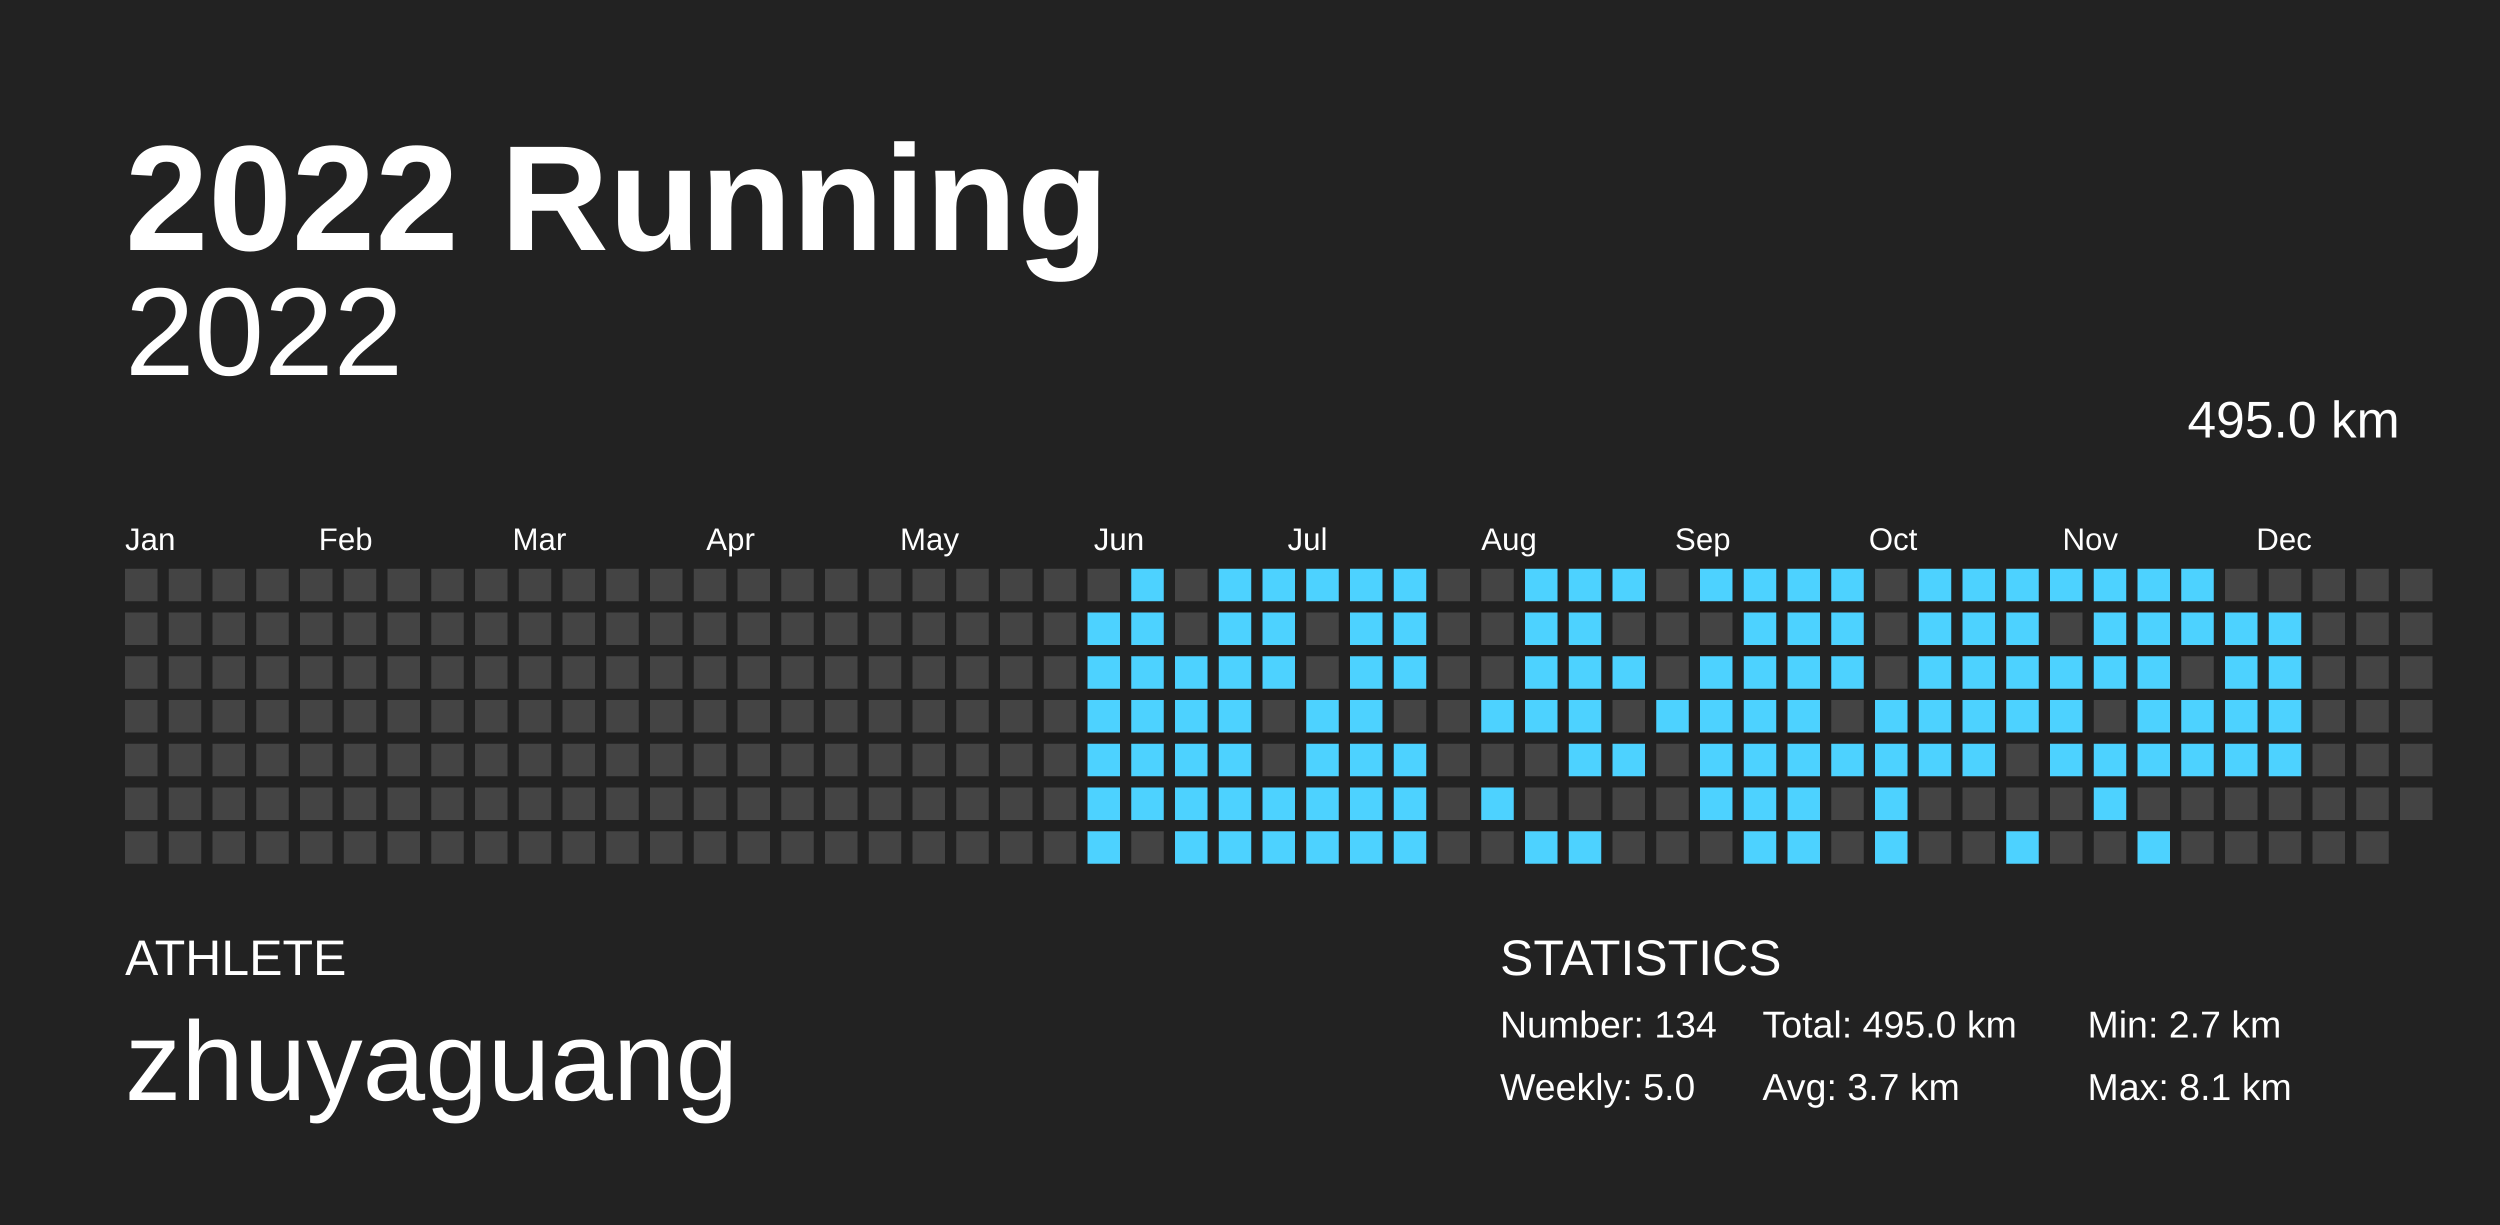
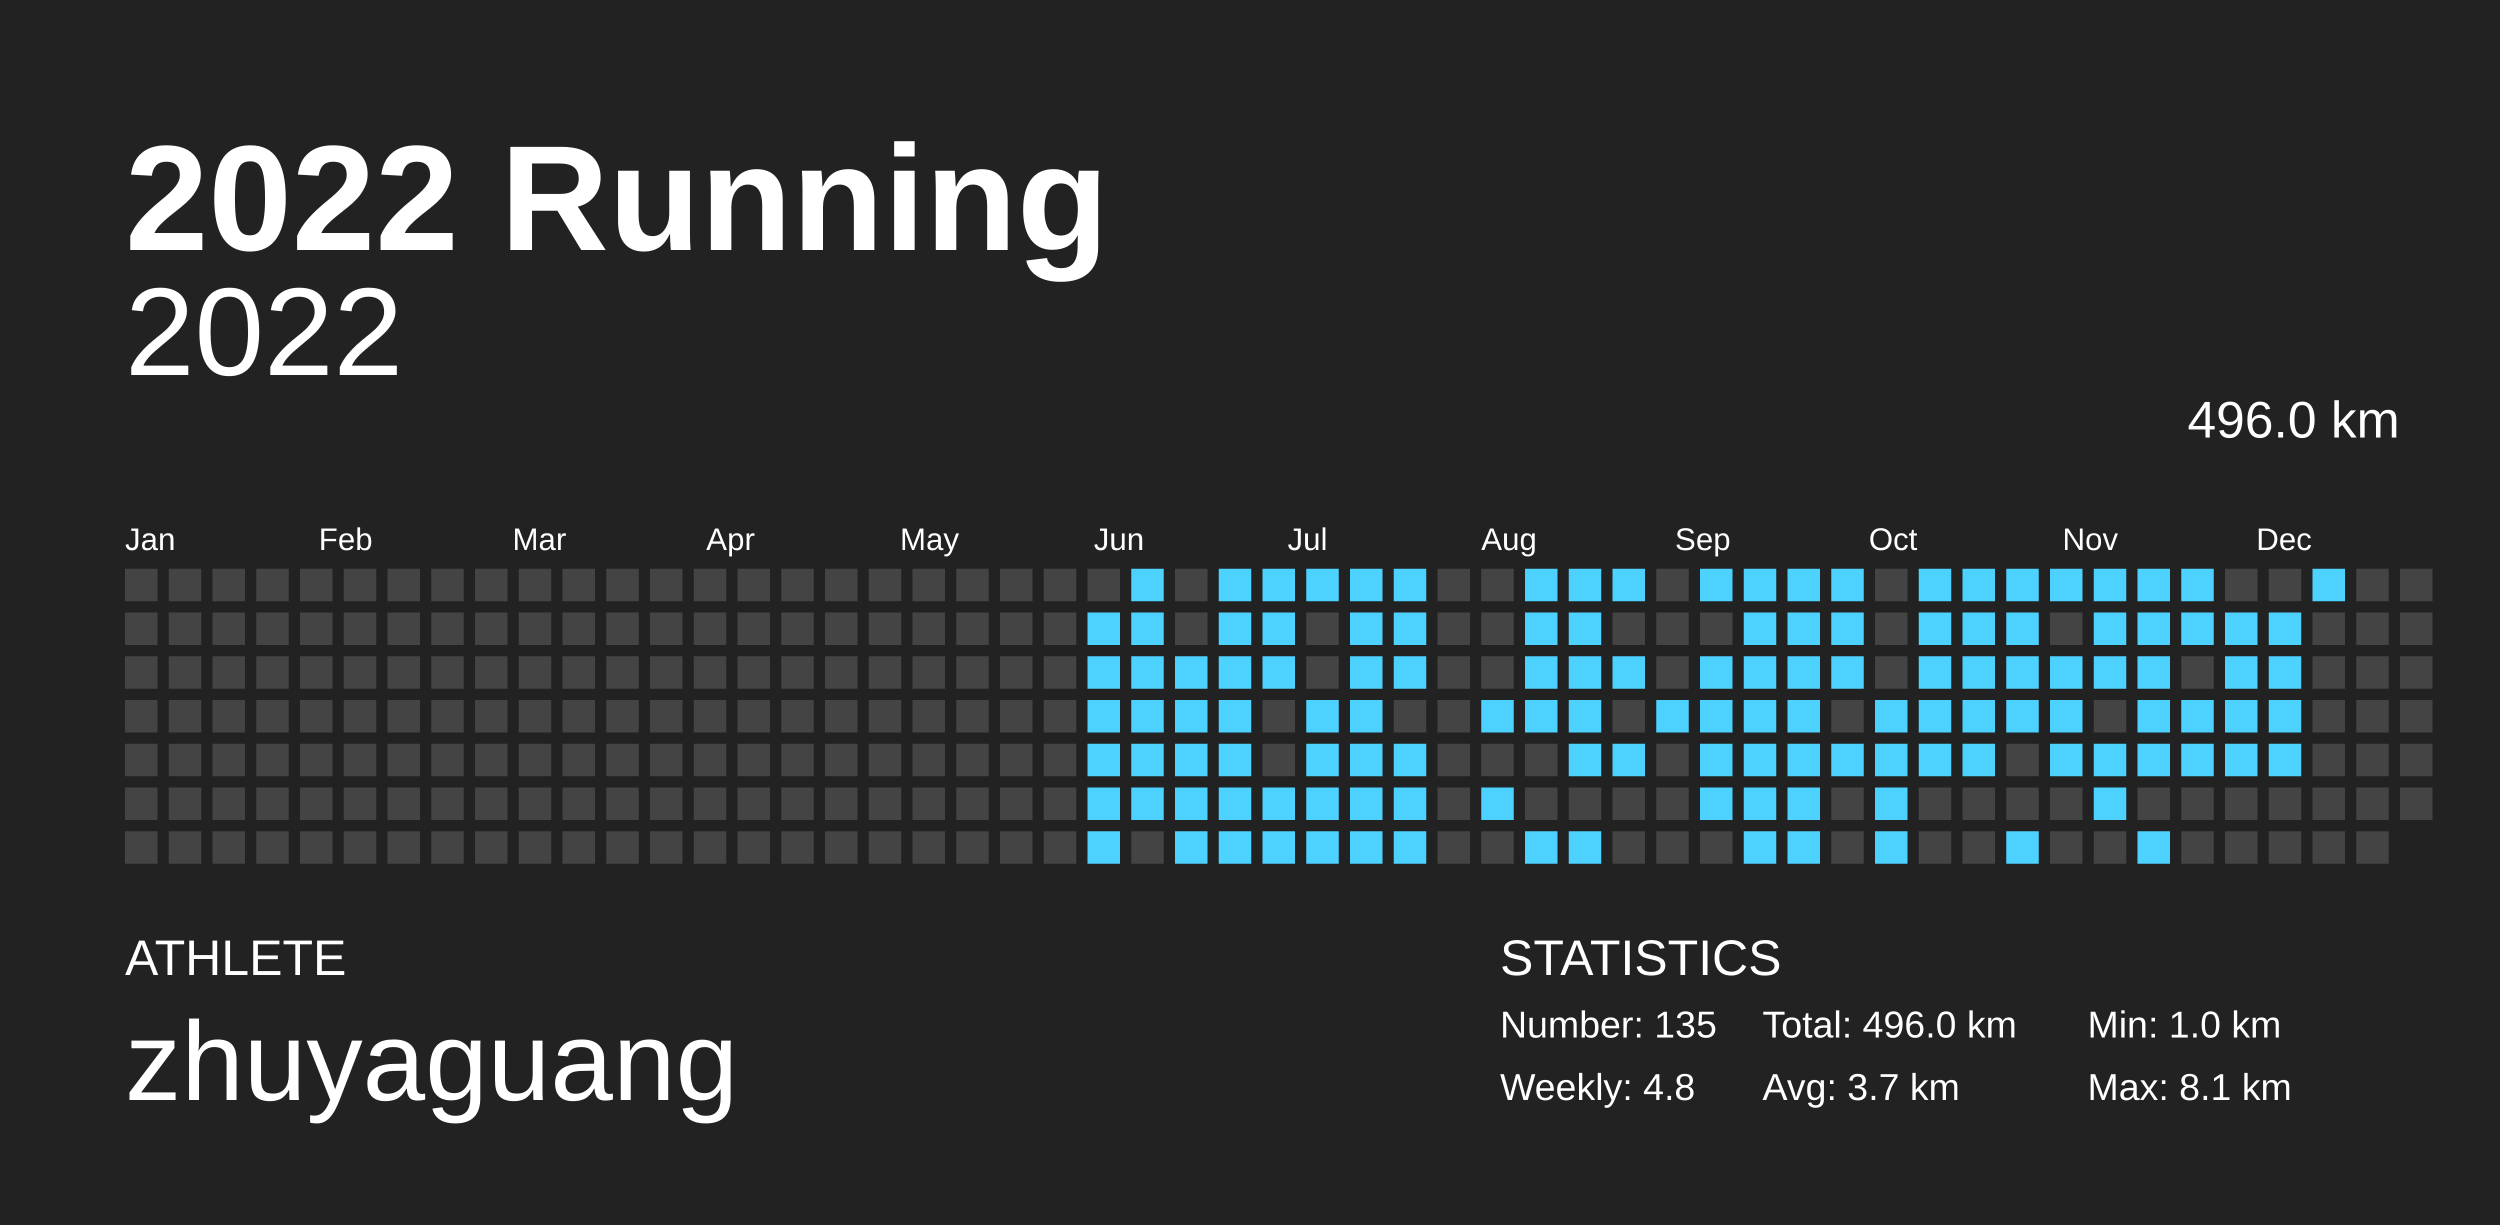
<svg xmlns="http://www.w3.org/2000/svg" baseProfile="full" height="98mm" version="1.1" viewBox="0,0,200,98" width="200mm">
  <defs />
  <rect fill="#222222" height="98" width="200" x="0" y="0" />
  <text fill="#FFFFFF" style="font-size:12px; font-family:Arial; font-weight:bold;" x="10" y="20">2022 Running</text>
  <text fill="#FFFFFF" style="font-size:4px; font-family:Arial" x="10" y="78">ATHLETE</text>
  <text fill="#FFFFFF" style="font-size:9px; font-family:Arial" x="10" y="88">zhuyaguang</text>
  <text fill="#FFFFFF" style="font-size:4px; font-family:Arial" x="120" y="78">STATISTICS</text>
-   <text fill="#FFFFFF" style="font-size:3px; font-family:Arial" x="120" y="83">Number: 134</text>
-   <text fill="#FFFFFF" style="font-size:3px; font-family:Arial" x="120" y="88">Weekly: 5.0</text>
-   <text fill="#FFFFFF" style="font-size:3px; font-family:Arial" x="141" y="83">Total: 495.0 km</text>
+   <text fill="#FFFFFF" style="font-size:3px; font-family:Arial" x="120" y="83">Number: 135</text>
+   <text fill="#FFFFFF" style="font-size:3px; font-family:Arial" x="120" y="88">Weekly: 4.8</text>
+   <text fill="#FFFFFF" style="font-size:3px; font-family:Arial" x="141" y="83">Total: 496.0 km</text>
  <text fill="#FFFFFF" style="font-size:3px; font-family:Arial" x="141" y="88">Avg: 3.7 km</text>
-   <text fill="#FFFFFF" style="font-size:3px; font-family:Arial" x="167" y="83">Min: 2.7 km</text>
+   <text fill="#FFFFFF" style="font-size:3px; font-family:Arial" x="167" y="83">Min: 1.0 km</text>
  <text fill="#FFFFFF" style="font-size:3px; font-family:Arial" x="167" y="88">Max: 8.1 km</text>
  <text alignment-baseline="hanging" fill="#FFFFFF" style="font-size:10.0px; font-family:Arial;" x="10" y="30">2022</text>
-   <text alignment-baseline="hanging" fill="#FFFFFF" style="font-size:4.125px; font-family:Arial;" x="175" y="35">495.0 km</text>
+   <text alignment-baseline="hanging" fill="#FFFFFF" style="font-size:4.125px; font-family:Arial;" x="175" y="35">496.0 km</text>
  <text fill="#FFFFFF" style="font-size:2.5px; font-family:Arial" x="10.0" y="44">Jan</text>
  <text fill="#FFFFFF" style="font-size:2.5px; font-family:Arial" x="25.5" y="44">Feb</text>
  <text fill="#FFFFFF" style="font-size:2.5px; font-family:Arial" x="41.0" y="44">Mar</text>
  <text fill="#FFFFFF" style="font-size:2.5px; font-family:Arial" x="56.5" y="44">Apr</text>
  <text fill="#FFFFFF" style="font-size:2.5px; font-family:Arial" x="72.0" y="44">May</text>
  <text fill="#FFFFFF" style="font-size:2.5px; font-family:Arial" x="87.5" y="44">Jun</text>
  <text fill="#FFFFFF" style="font-size:2.5px; font-family:Arial" x="103.0" y="44">Jul</text>
  <text fill="#FFFFFF" style="font-size:2.5px; font-family:Arial" x="118.5" y="44">Aug</text>
  <text fill="#FFFFFF" style="font-size:2.5px; font-family:Arial" x="134.0" y="44">Sep</text>
  <text fill="#FFFFFF" style="font-size:2.5px; font-family:Arial" x="149.5" y="44">Oct</text>
  <text fill="#FFFFFF" style="font-size:2.5px; font-family:Arial" x="165.0" y="44">Nov</text>
  <text fill="#FFFFFF" style="font-size:2.5px; font-family:Arial" x="180.5" y="44">Dec</text>
  <rect fill="#444444" height="2.6" width="2.6" x="10.0" y="45.5" />
  <rect fill="#444444" height="2.6" width="2.6" x="10.0" y="49.0" />
  <rect fill="#444444" height="2.6" width="2.6" x="10.0" y="52.5" />
  <rect fill="#444444" height="2.6" width="2.6" x="10.0" y="56.0" />
  <rect fill="#444444" height="2.6" width="2.6" x="10.0" y="59.5" />
  <rect fill="#444444" height="2.6" width="2.6" x="10.0" y="63.0" />
  <rect fill="#444444" height="2.6" width="2.6" x="10.0" y="66.5" />
  <rect fill="#444444" height="2.6" width="2.6" x="13.5" y="45.5" />
  <rect fill="#444444" height="2.6" width="2.6" x="13.5" y="49.0" />
  <rect fill="#444444" height="2.6" width="2.6" x="13.5" y="52.5" />
  <rect fill="#444444" height="2.6" width="2.6" x="13.5" y="56.0" />
  <rect fill="#444444" height="2.6" width="2.6" x="13.5" y="59.5" />
  <rect fill="#444444" height="2.6" width="2.6" x="13.5" y="63.0" />
  <rect fill="#444444" height="2.6" width="2.6" x="13.5" y="66.5" />
  <rect fill="#444444" height="2.6" width="2.6" x="17.0" y="45.5" />
  <rect fill="#444444" height="2.6" width="2.6" x="17.0" y="49.0" />
  <rect fill="#444444" height="2.6" width="2.6" x="17.0" y="52.5" />
  <rect fill="#444444" height="2.6" width="2.6" x="17.0" y="56.0" />
  <rect fill="#444444" height="2.6" width="2.6" x="17.0" y="59.5" />
  <rect fill="#444444" height="2.6" width="2.6" x="17.0" y="63.0" />
  <rect fill="#444444" height="2.6" width="2.6" x="17.0" y="66.5" />
  <rect fill="#444444" height="2.6" width="2.6" x="20.5" y="45.5" />
  <rect fill="#444444" height="2.6" width="2.6" x="20.5" y="49.0" />
  <rect fill="#444444" height="2.6" width="2.6" x="20.5" y="52.5" />
  <rect fill="#444444" height="2.6" width="2.6" x="20.5" y="56.0" />
  <rect fill="#444444" height="2.6" width="2.6" x="20.5" y="59.5" />
  <rect fill="#444444" height="2.6" width="2.6" x="20.5" y="63.0" />
  <rect fill="#444444" height="2.6" width="2.6" x="20.5" y="66.5" />
  <rect fill="#444444" height="2.6" width="2.6" x="24.0" y="45.5" />
  <rect fill="#444444" height="2.6" width="2.6" x="24.0" y="49.0" />
  <rect fill="#444444" height="2.6" width="2.6" x="24.0" y="52.5" />
  <rect fill="#444444" height="2.6" width="2.6" x="24.0" y="56.0" />
  <rect fill="#444444" height="2.6" width="2.6" x="24.0" y="59.5" />
  <rect fill="#444444" height="2.6" width="2.6" x="24.0" y="63.0" />
  <rect fill="#444444" height="2.6" width="2.6" x="24.0" y="66.5" />
  <rect fill="#444444" height="2.6" width="2.6" x="27.5" y="45.5" />
  <rect fill="#444444" height="2.6" width="2.6" x="27.5" y="49.0" />
  <rect fill="#444444" height="2.6" width="2.6" x="27.5" y="52.5" />
  <rect fill="#444444" height="2.6" width="2.6" x="27.5" y="56.0" />
  <rect fill="#444444" height="2.6" width="2.6" x="27.5" y="59.5" />
  <rect fill="#444444" height="2.6" width="2.6" x="27.5" y="63.0" />
  <rect fill="#444444" height="2.6" width="2.6" x="27.5" y="66.5" />
  <rect fill="#444444" height="2.6" width="2.6" x="31.0" y="45.5" />
  <rect fill="#444444" height="2.6" width="2.6" x="31.0" y="49.0" />
  <rect fill="#444444" height="2.6" width="2.6" x="31.0" y="52.5" />
  <rect fill="#444444" height="2.6" width="2.6" x="31.0" y="56.0" />
  <rect fill="#444444" height="2.6" width="2.6" x="31.0" y="59.5" />
  <rect fill="#444444" height="2.6" width="2.6" x="31.0" y="63.0" />
  <rect fill="#444444" height="2.6" width="2.6" x="31.0" y="66.5" />
  <rect fill="#444444" height="2.6" width="2.6" x="34.5" y="45.5" />
  <rect fill="#444444" height="2.6" width="2.6" x="34.5" y="49.0" />
  <rect fill="#444444" height="2.6" width="2.6" x="34.5" y="52.5" />
  <rect fill="#444444" height="2.6" width="2.6" x="34.5" y="56.0" />
  <rect fill="#444444" height="2.6" width="2.6" x="34.5" y="59.5" />
  <rect fill="#444444" height="2.6" width="2.6" x="34.5" y="63.0" />
  <rect fill="#444444" height="2.6" width="2.6" x="34.5" y="66.5" />
  <rect fill="#444444" height="2.6" width="2.6" x="38.0" y="45.5" />
  <rect fill="#444444" height="2.6" width="2.6" x="38.0" y="49.0" />
  <rect fill="#444444" height="2.6" width="2.6" x="38.0" y="52.5" />
  <rect fill="#444444" height="2.6" width="2.6" x="38.0" y="56.0" />
  <rect fill="#444444" height="2.6" width="2.6" x="38.0" y="59.5" />
  <rect fill="#444444" height="2.6" width="2.6" x="38.0" y="63.0" />
  <rect fill="#444444" height="2.6" width="2.6" x="38.0" y="66.5" />
  <rect fill="#444444" height="2.6" width="2.6" x="41.5" y="45.5" />
  <rect fill="#444444" height="2.6" width="2.6" x="41.5" y="49.0" />
  <rect fill="#444444" height="2.6" width="2.6" x="41.5" y="52.5" />
  <rect fill="#444444" height="2.6" width="2.6" x="41.5" y="56.0" />
  <rect fill="#444444" height="2.6" width="2.6" x="41.5" y="59.5" />
  <rect fill="#444444" height="2.6" width="2.6" x="41.5" y="63.0" />
  <rect fill="#444444" height="2.6" width="2.6" x="41.5" y="66.5" />
  <rect fill="#444444" height="2.6" width="2.6" x="45.0" y="45.5" />
  <rect fill="#444444" height="2.6" width="2.6" x="45.0" y="49.0" />
  <rect fill="#444444" height="2.6" width="2.6" x="45.0" y="52.5" />
  <rect fill="#444444" height="2.6" width="2.6" x="45.0" y="56.0" />
  <rect fill="#444444" height="2.6" width="2.6" x="45.0" y="59.5" />
  <rect fill="#444444" height="2.6" width="2.6" x="45.0" y="63.0" />
  <rect fill="#444444" height="2.6" width="2.6" x="45.0" y="66.5" />
  <rect fill="#444444" height="2.6" width="2.6" x="48.5" y="45.5" />
  <rect fill="#444444" height="2.6" width="2.6" x="48.5" y="49.0" />
  <rect fill="#444444" height="2.6" width="2.6" x="48.5" y="52.5" />
  <rect fill="#444444" height="2.6" width="2.6" x="48.5" y="56.0" />
  <rect fill="#444444" height="2.6" width="2.6" x="48.5" y="59.5" />
  <rect fill="#444444" height="2.6" width="2.6" x="48.5" y="63.0" />
  <rect fill="#444444" height="2.6" width="2.6" x="48.5" y="66.5" />
  <rect fill="#444444" height="2.6" width="2.6" x="52.0" y="45.5" />
  <rect fill="#444444" height="2.6" width="2.6" x="52.0" y="49.0" />
  <rect fill="#444444" height="2.6" width="2.6" x="52.0" y="52.5" />
  <rect fill="#444444" height="2.6" width="2.6" x="52.0" y="56.0" />
  <rect fill="#444444" height="2.6" width="2.6" x="52.0" y="59.5" />
  <rect fill="#444444" height="2.6" width="2.6" x="52.0" y="63.0" />
  <rect fill="#444444" height="2.6" width="2.6" x="52.0" y="66.5" />
  <rect fill="#444444" height="2.6" width="2.6" x="55.5" y="45.5" />
  <rect fill="#444444" height="2.6" width="2.6" x="55.5" y="49.0" />
  <rect fill="#444444" height="2.6" width="2.6" x="55.5" y="52.5" />
  <rect fill="#444444" height="2.6" width="2.6" x="55.5" y="56.0" />
  <rect fill="#444444" height="2.6" width="2.6" x="55.5" y="59.5" />
  <rect fill="#444444" height="2.6" width="2.6" x="55.5" y="63.0" />
  <rect fill="#444444" height="2.6" width="2.6" x="55.5" y="66.5" />
  <rect fill="#444444" height="2.6" width="2.6" x="59.0" y="45.5" />
  <rect fill="#444444" height="2.6" width="2.6" x="59.0" y="49.0" />
  <rect fill="#444444" height="2.6" width="2.6" x="59.0" y="52.5" />
  <rect fill="#444444" height="2.6" width="2.6" x="59.0" y="56.0" />
  <rect fill="#444444" height="2.6" width="2.6" x="59.0" y="59.5" />
  <rect fill="#444444" height="2.6" width="2.6" x="59.0" y="63.0" />
  <rect fill="#444444" height="2.6" width="2.6" x="59.0" y="66.5" />
  <rect fill="#444444" height="2.6" width="2.6" x="62.5" y="45.5" />
  <rect fill="#444444" height="2.6" width="2.6" x="62.5" y="49.0" />
  <rect fill="#444444" height="2.6" width="2.6" x="62.5" y="52.5" />
  <rect fill="#444444" height="2.6" width="2.6" x="62.5" y="56.0" />
  <rect fill="#444444" height="2.6" width="2.6" x="62.5" y="59.5" />
  <rect fill="#444444" height="2.6" width="2.6" x="62.5" y="63.0" />
  <rect fill="#444444" height="2.6" width="2.6" x="62.5" y="66.5" />
  <rect fill="#444444" height="2.6" width="2.6" x="66.0" y="45.5" />
  <rect fill="#444444" height="2.6" width="2.6" x="66.0" y="49.0" />
  <rect fill="#444444" height="2.6" width="2.6" x="66.0" y="52.5" />
  <rect fill="#444444" height="2.6" width="2.6" x="66.0" y="56.0" />
  <rect fill="#444444" height="2.6" width="2.6" x="66.0" y="59.5" />
  <rect fill="#444444" height="2.6" width="2.6" x="66.0" y="63.0" />
  <rect fill="#444444" height="2.6" width="2.6" x="66.0" y="66.5" />
  <rect fill="#444444" height="2.6" width="2.6" x="69.5" y="45.5" />
  <rect fill="#444444" height="2.6" width="2.6" x="69.5" y="49.0" />
  <rect fill="#444444" height="2.6" width="2.6" x="69.5" y="52.5" />
  <rect fill="#444444" height="2.6" width="2.6" x="69.5" y="56.0" />
  <rect fill="#444444" height="2.6" width="2.6" x="69.5" y="59.5" />
  <rect fill="#444444" height="2.6" width="2.6" x="69.5" y="63.0" />
  <rect fill="#444444" height="2.6" width="2.6" x="69.5" y="66.5" />
  <rect fill="#444444" height="2.6" width="2.6" x="73.0" y="45.5" />
  <rect fill="#444444" height="2.6" width="2.6" x="73.0" y="49.0" />
  <rect fill="#444444" height="2.6" width="2.6" x="73.0" y="52.5" />
  <rect fill="#444444" height="2.6" width="2.6" x="73.0" y="56.0" />
  <rect fill="#444444" height="2.6" width="2.6" x="73.0" y="59.5" />
  <rect fill="#444444" height="2.6" width="2.6" x="73.0" y="63.0" />
  <rect fill="#444444" height="2.6" width="2.6" x="73.0" y="66.5" />
  <rect fill="#444444" height="2.6" width="2.6" x="76.5" y="45.5" />
  <rect fill="#444444" height="2.6" width="2.6" x="76.5" y="49.0" />
  <rect fill="#444444" height="2.6" width="2.6" x="76.5" y="52.5" />
  <rect fill="#444444" height="2.6" width="2.6" x="76.5" y="56.0" />
  <rect fill="#444444" height="2.6" width="2.6" x="76.5" y="59.5" />
  <rect fill="#444444" height="2.6" width="2.6" x="76.5" y="63.0" />
  <rect fill="#444444" height="2.6" width="2.6" x="76.5" y="66.5" />
  <rect fill="#444444" height="2.6" width="2.6" x="80.0" y="45.5" />
  <rect fill="#444444" height="2.6" width="2.6" x="80.0" y="49.0" />
  <rect fill="#444444" height="2.6" width="2.6" x="80.0" y="52.5" />
  <rect fill="#444444" height="2.6" width="2.6" x="80.0" y="56.0" />
  <rect fill="#444444" height="2.6" width="2.6" x="80.0" y="59.5" />
  <rect fill="#444444" height="2.6" width="2.6" x="80.0" y="63.0" />
  <rect fill="#444444" height="2.6" width="2.6" x="80.0" y="66.5" />
  <rect fill="#444444" height="2.6" width="2.6" x="83.5" y="45.5" />
  <rect fill="#444444" height="2.6" width="2.6" x="83.5" y="49.0" />
  <rect fill="#444444" height="2.6" width="2.6" x="83.5" y="52.5" />
  <rect fill="#444444" height="2.6" width="2.6" x="83.5" y="56.0" />
  <rect fill="#444444" height="2.6" width="2.6" x="83.5" y="59.5" />
  <rect fill="#444444" height="2.6" width="2.6" x="83.5" y="63.0" />
  <rect fill="#444444" height="2.6" width="2.6" x="83.5" y="66.5" />
  <rect fill="#444444" height="2.6" width="2.6" x="87.0" y="45.5" />
  <rect fill="#4dd2ff" height="2.6" width="2.6" x="87.0" y="49.0" />
  <rect fill="#4dd2ff" height="2.6" width="2.6" x="87.0" y="52.5" />
  <rect fill="#4dd2ff" height="2.6" width="2.6" x="87.0" y="56.0" />
  <rect fill="#4dd2ff" height="2.6" width="2.6" x="87.0" y="59.5" />
  <rect fill="#4dd2ff" height="2.6" width="2.6" x="87.0" y="63.0" />
  <rect fill="#4dd2ff" height="2.6" width="2.6" x="87.0" y="66.5" />
  <rect fill="#4dd2ff" height="2.6" width="2.6" x="90.5" y="45.5" />
  <rect fill="#4dd2ff" height="2.6" width="2.6" x="90.5" y="49.0" />
  <rect fill="#4dd2ff" height="2.6" width="2.6" x="90.5" y="52.5" />
  <rect fill="#4dd2ff" height="2.6" width="2.6" x="90.5" y="56.0" />
  <rect fill="#4dd2ff" height="2.6" width="2.6" x="90.5" y="59.5" />
  <rect fill="#4dd2ff" height="2.6" width="2.6" x="90.5" y="63.0" />
  <rect fill="#444444" height="2.6" width="2.6" x="90.5" y="66.5" />
  <rect fill="#444444" height="2.6" width="2.6" x="94.0" y="45.5" />
  <rect fill="#444444" height="2.6" width="2.6" x="94.0" y="49.0" />
  <rect fill="#4dd2ff" height="2.6" width="2.6" x="94.0" y="52.5" />
  <rect fill="#4dd2ff" height="2.6" width="2.6" x="94.0" y="56.0" />
  <rect fill="#4dd2ff" height="2.6" width="2.6" x="94.0" y="59.5" />
  <rect fill="#4dd2ff" height="2.6" width="2.6" x="94.0" y="63.0" />
  <rect fill="#4dd2ff" height="2.6" width="2.6" x="94.0" y="66.5" />
  <rect fill="#4dd2ff" height="2.6" width="2.6" x="97.5" y="45.5" />
  <rect fill="#4dd2ff" height="2.6" width="2.6" x="97.5" y="49.0" />
  <rect fill="#4dd2ff" height="2.6" width="2.6" x="97.5" y="52.5" />
  <rect fill="#4dd2ff" height="2.6" width="2.6" x="97.5" y="56.0" />
  <rect fill="#4dd2ff" height="2.6" width="2.6" x="97.5" y="59.5" />
  <rect fill="#4dd2ff" height="2.6" width="2.6" x="97.5" y="63.0" />
  <rect fill="#4dd2ff" height="2.6" width="2.6" x="97.5" y="66.5" />
  <rect fill="#4dd2ff" height="2.6" width="2.6" x="101.0" y="45.5" />
  <rect fill="#4dd2ff" height="2.6" width="2.6" x="101.0" y="49.0" />
  <rect fill="#4dd2ff" height="2.6" width="2.6" x="101.0" y="52.5" />
  <rect fill="#444444" height="2.6" width="2.6" x="101.0" y="56.0" />
  <rect fill="#444444" height="2.6" width="2.6" x="101.0" y="59.5" />
  <rect fill="#4dd2ff" height="2.6" width="2.6" x="101.0" y="63.0" />
  <rect fill="#4dd2ff" height="2.6" width="2.6" x="101.0" y="66.5" />
  <rect fill="#4dd2ff" height="2.6" width="2.6" x="104.5" y="45.5" />
  <rect fill="#444444" height="2.6" width="2.6" x="104.5" y="49.0" />
  <rect fill="#444444" height="2.6" width="2.6" x="104.5" y="52.5" />
  <rect fill="#4dd2ff" height="2.6" width="2.6" x="104.5" y="56.0" />
  <rect fill="#4dd2ff" height="2.6" width="2.6" x="104.5" y="59.5" />
  <rect fill="#4dd2ff" height="2.6" width="2.6" x="104.5" y="63.0" />
  <rect fill="#4dd2ff" height="2.6" width="2.6" x="104.5" y="66.5" />
  <rect fill="#4dd2ff" height="2.6" width="2.6" x="108.0" y="45.5" />
  <rect fill="#4dd2ff" height="2.6" width="2.6" x="108.0" y="49.0" />
  <rect fill="#4dd2ff" height="2.6" width="2.6" x="108.0" y="52.5" />
  <rect fill="#4dd2ff" height="2.6" width="2.6" x="108.0" y="56.0" />
  <rect fill="#4dd2ff" height="2.6" width="2.6" x="108.0" y="59.5" />
  <rect fill="#4dd2ff" height="2.6" width="2.6" x="108.0" y="63.0" />
  <rect fill="#4dd2ff" height="2.6" width="2.6" x="108.0" y="66.5" />
  <rect fill="#4dd2ff" height="2.6" width="2.6" x="111.5" y="45.5" />
  <rect fill="#4dd2ff" height="2.6" width="2.6" x="111.5" y="49.0" />
  <rect fill="#4dd2ff" height="2.6" width="2.6" x="111.5" y="52.5" />
  <rect fill="#444444" height="2.6" width="2.6" x="111.5" y="56.0" />
  <rect fill="#4dd2ff" height="2.6" width="2.6" x="111.5" y="59.5" />
  <rect fill="#4dd2ff" height="2.6" width="2.6" x="111.5" y="63.0" />
  <rect fill="#4dd2ff" height="2.6" width="2.6" x="111.5" y="66.5" />
  <rect fill="#444444" height="2.6" width="2.6" x="115.0" y="45.5" />
  <rect fill="#444444" height="2.6" width="2.6" x="115.0" y="49.0" />
  <rect fill="#444444" height="2.6" width="2.6" x="115.0" y="52.5" />
  <rect fill="#444444" height="2.6" width="2.6" x="115.0" y="56.0" />
  <rect fill="#444444" height="2.6" width="2.6" x="115.0" y="59.5" />
  <rect fill="#444444" height="2.6" width="2.6" x="115.0" y="63.0" />
  <rect fill="#444444" height="2.6" width="2.6" x="115.0" y="66.5" />
  <rect fill="#444444" height="2.6" width="2.6" x="118.5" y="45.5" />
  <rect fill="#444444" height="2.6" width="2.6" x="118.5" y="49.0" />
  <rect fill="#444444" height="2.6" width="2.6" x="118.5" y="52.5" />
  <rect fill="#4dd2ff" height="2.6" width="2.6" x="118.5" y="56.0" />
  <rect fill="#444444" height="2.6" width="2.6" x="118.5" y="59.5" />
  <rect fill="#4dd2ff" height="2.6" width="2.6" x="118.5" y="63.0" />
  <rect fill="#444444" height="2.6" width="2.6" x="118.5" y="66.5" />
  <rect fill="#4dd2ff" height="2.6" width="2.6" x="122.0" y="45.5" />
  <rect fill="#4dd2ff" height="2.6" width="2.6" x="122.0" y="49.0" />
  <rect fill="#4dd2ff" height="2.6" width="2.6" x="122.0" y="52.5" />
  <rect fill="#4dd2ff" height="2.6" width="2.6" x="122.0" y="56.0" />
  <rect fill="#444444" height="2.6" width="2.6" x="122.0" y="59.5" />
  <rect fill="#444444" height="2.6" width="2.6" x="122.0" y="63.0" />
  <rect fill="#4dd2ff" height="2.6" width="2.6" x="122.0" y="66.5" />
  <rect fill="#4dd2ff" height="2.6" width="2.6" x="125.5" y="45.5" />
  <rect fill="#4dd2ff" height="2.6" width="2.6" x="125.5" y="49.0" />
  <rect fill="#4dd2ff" height="2.6" width="2.6" x="125.5" y="52.5" />
  <rect fill="#4dd2ff" height="2.6" width="2.6" x="125.5" y="56.0" />
  <rect fill="#4dd2ff" height="2.6" width="2.6" x="125.5" y="59.5" />
  <rect fill="#444444" height="2.6" width="2.6" x="125.5" y="63.0" />
  <rect fill="#4dd2ff" height="2.6" width="2.6" x="125.5" y="66.5" />
  <rect fill="#4dd2ff" height="2.6" width="2.6" x="129.0" y="45.5" />
  <rect fill="#444444" height="2.6" width="2.6" x="129.0" y="49.0" />
  <rect fill="#4dd2ff" height="2.6" width="2.6" x="129.0" y="52.5" />
  <rect fill="#444444" height="2.6" width="2.6" x="129.0" y="56.0" />
  <rect fill="#4dd2ff" height="2.6" width="2.6" x="129.0" y="59.5" />
  <rect fill="#444444" height="2.6" width="2.6" x="129.0" y="63.0" />
  <rect fill="#444444" height="2.6" width="2.6" x="129.0" y="66.5" />
  <rect fill="#444444" height="2.6" width="2.6" x="132.5" y="45.5" />
  <rect fill="#444444" height="2.6" width="2.6" x="132.5" y="49.0" />
  <rect fill="#444444" height="2.6" width="2.6" x="132.5" y="52.5" />
  <rect fill="#4dd2ff" height="2.6" width="2.6" x="132.5" y="56.0" />
  <rect fill="#444444" height="2.6" width="2.6" x="132.5" y="59.5" />
  <rect fill="#444444" height="2.6" width="2.6" x="132.5" y="63.0" />
  <rect fill="#444444" height="2.6" width="2.6" x="132.5" y="66.5" />
  <rect fill="#4dd2ff" height="2.6" width="2.6" x="136.0" y="45.5" />
  <rect fill="#444444" height="2.6" width="2.6" x="136.0" y="49.0" />
  <rect fill="#4dd2ff" height="2.6" width="2.6" x="136.0" y="52.5" />
  <rect fill="#4dd2ff" height="2.6" width="2.6" x="136.0" y="56.0" />
  <rect fill="#4dd2ff" height="2.6" width="2.6" x="136.0" y="59.5" />
  <rect fill="#4dd2ff" height="2.6" width="2.6" x="136.0" y="63.0" />
  <rect fill="#444444" height="2.6" width="2.6" x="136.0" y="66.5" />
  <rect fill="#4dd2ff" height="2.6" width="2.6" x="139.5" y="45.5" />
  <rect fill="#4dd2ff" height="2.6" width="2.6" x="139.5" y="49.0" />
  <rect fill="#4dd2ff" height="2.6" width="2.6" x="139.5" y="52.5" />
  <rect fill="#4dd2ff" height="2.6" width="2.6" x="139.5" y="56.0" />
  <rect fill="#4dd2ff" height="2.6" width="2.6" x="139.5" y="59.5" />
  <rect fill="#4dd2ff" height="2.6" width="2.6" x="139.5" y="63.0" />
  <rect fill="#4dd2ff" height="2.6" width="2.6" x="139.5" y="66.5" />
  <rect fill="#4dd2ff" height="2.6" width="2.6" x="143.0" y="45.5" />
  <rect fill="#4dd2ff" height="2.6" width="2.6" x="143.0" y="49.0" />
  <rect fill="#4dd2ff" height="2.6" width="2.6" x="143.0" y="52.5" />
  <rect fill="#4dd2ff" height="2.6" width="2.6" x="143.0" y="56.0" />
  <rect fill="#4dd2ff" height="2.6" width="2.6" x="143.0" y="59.5" />
  <rect fill="#4dd2ff" height="2.6" width="2.6" x="143.0" y="63.0" />
  <rect fill="#4dd2ff" height="2.6" width="2.6" x="143.0" y="66.5" />
  <rect fill="#4dd2ff" height="2.6" width="2.6" x="146.5" y="45.5" />
  <rect fill="#4dd2ff" height="2.6" width="2.6" x="146.5" y="49.0" />
  <rect fill="#4dd2ff" height="2.6" width="2.6" x="146.5" y="52.5" />
  <rect fill="#444444" height="2.6" width="2.6" x="146.5" y="56.0" />
  <rect fill="#4dd2ff" height="2.6" width="2.6" x="146.5" y="59.5" />
  <rect fill="#444444" height="2.6" width="2.6" x="146.5" y="63.0" />
  <rect fill="#444444" height="2.6" width="2.6" x="146.5" y="66.5" />
  <rect fill="#444444" height="2.6" width="2.6" x="150.0" y="45.5" />
  <rect fill="#444444" height="2.6" width="2.6" x="150.0" y="49.0" />
  <rect fill="#444444" height="2.6" width="2.6" x="150.0" y="52.5" />
  <rect fill="#4dd2ff" height="2.6" width="2.6" x="150.0" y="56.0" />
  <rect fill="#4dd2ff" height="2.6" width="2.6" x="150.0" y="59.5" />
  <rect fill="#4dd2ff" height="2.6" width="2.6" x="150.0" y="63.0" />
  <rect fill="#4dd2ff" height="2.6" width="2.6" x="150.0" y="66.5" />
  <rect fill="#4dd2ff" height="2.6" width="2.6" x="153.5" y="45.5" />
  <rect fill="#4dd2ff" height="2.6" width="2.6" x="153.5" y="49.0" />
  <rect fill="#4dd2ff" height="2.6" width="2.6" x="153.5" y="52.5" />
  <rect fill="#4dd2ff" height="2.6" width="2.6" x="153.5" y="56.0" />
  <rect fill="#4dd2ff" height="2.6" width="2.6" x="153.5" y="59.5" />
  <rect fill="#444444" height="2.6" width="2.6" x="153.5" y="63.0" />
  <rect fill="#444444" height="2.6" width="2.6" x="153.5" y="66.5" />
  <rect fill="#4dd2ff" height="2.6" width="2.6" x="157.0" y="45.5" />
  <rect fill="#4dd2ff" height="2.6" width="2.6" x="157.0" y="49.0" />
  <rect fill="#4dd2ff" height="2.6" width="2.6" x="157.0" y="52.5" />
  <rect fill="#4dd2ff" height="2.6" width="2.6" x="157.0" y="56.0" />
  <rect fill="#4dd2ff" height="2.6" width="2.6" x="157.0" y="59.5" />
  <rect fill="#444444" height="2.6" width="2.6" x="157.0" y="63.0" />
  <rect fill="#444444" height="2.6" width="2.6" x="157.0" y="66.5" />
  <rect fill="#4dd2ff" height="2.6" width="2.6" x="160.5" y="45.5" />
  <rect fill="#4dd2ff" height="2.6" width="2.6" x="160.5" y="49.0" />
  <rect fill="#4dd2ff" height="2.6" width="2.6" x="160.5" y="52.5" />
  <rect fill="#4dd2ff" height="2.6" width="2.6" x="160.5" y="56.0" />
  <rect fill="#444444" height="2.6" width="2.6" x="160.5" y="59.5" />
  <rect fill="#444444" height="2.6" width="2.6" x="160.5" y="63.0" />
  <rect fill="#4dd2ff" height="2.6" width="2.6" x="160.5" y="66.5" />
  <rect fill="#4dd2ff" height="2.6" width="2.6" x="164.0" y="45.5" />
  <rect fill="#444444" height="2.6" width="2.6" x="164.0" y="49.0" />
  <rect fill="#4dd2ff" height="2.6" width="2.6" x="164.0" y="52.5" />
  <rect fill="#4dd2ff" height="2.6" width="2.6" x="164.0" y="56.0" />
  <rect fill="#4dd2ff" height="2.6" width="2.6" x="164.0" y="59.5" />
  <rect fill="#444444" height="2.6" width="2.6" x="164.0" y="63.0" />
  <rect fill="#444444" height="2.6" width="2.6" x="164.0" y="66.5" />
  <rect fill="#4dd2ff" height="2.6" width="2.6" x="167.5" y="45.5" />
  <rect fill="#4dd2ff" height="2.6" width="2.6" x="167.5" y="49.0" />
  <rect fill="#4dd2ff" height="2.6" width="2.6" x="167.5" y="52.5" />
  <rect fill="#444444" height="2.6" width="2.6" x="167.5" y="56.0" />
  <rect fill="#4dd2ff" height="2.6" width="2.6" x="167.5" y="59.5" />
  <rect fill="#4dd2ff" height="2.6" width="2.6" x="167.5" y="63.0" />
  <rect fill="#444444" height="2.6" width="2.6" x="167.5" y="66.5" />
  <rect fill="#4dd2ff" height="2.6" width="2.6" x="171.0" y="45.5" />
  <rect fill="#4dd2ff" height="2.6" width="2.6" x="171.0" y="49.0" />
  <rect fill="#4dd2ff" height="2.6" width="2.6" x="171.0" y="52.5" />
  <rect fill="#4dd2ff" height="2.6" width="2.6" x="171.0" y="56.0" />
  <rect fill="#4dd2ff" height="2.6" width="2.6" x="171.0" y="59.5" />
  <rect fill="#444444" height="2.6" width="2.6" x="171.0" y="63.0" />
  <rect fill="#4dd2ff" height="2.6" width="2.6" x="171.0" y="66.5" />
  <rect fill="#4dd2ff" height="2.6" width="2.6" x="174.5" y="45.5" />
  <rect fill="#4dd2ff" height="2.6" width="2.6" x="174.5" y="49.0" />
  <rect fill="#444444" height="2.6" width="2.6" x="174.5" y="52.5" />
  <rect fill="#4dd2ff" height="2.6" width="2.6" x="174.5" y="56.0" />
  <rect fill="#4dd2ff" height="2.6" width="2.6" x="174.5" y="59.5" />
  <rect fill="#444444" height="2.6" width="2.6" x="174.5" y="63.0" />
  <rect fill="#444444" height="2.6" width="2.6" x="174.5" y="66.5" />
  <rect fill="#444444" height="2.6" width="2.6" x="178.0" y="45.5" />
  <rect fill="#4dd2ff" height="2.6" width="2.6" x="178.0" y="49.0" />
  <rect fill="#4dd2ff" height="2.6" width="2.6" x="178.0" y="52.5" />
  <rect fill="#4dd2ff" height="2.6" width="2.6" x="178.0" y="56.0" />
  <rect fill="#4dd2ff" height="2.6" width="2.6" x="178.0" y="59.5" />
  <rect fill="#444444" height="2.6" width="2.6" x="178.0" y="63.0" />
  <rect fill="#444444" height="2.6" width="2.6" x="178.0" y="66.5" />
  <rect fill="#444444" height="2.6" width="2.6" x="181.5" y="45.5" />
  <rect fill="#4dd2ff" height="2.6" width="2.6" x="181.5" y="49.0" />
  <rect fill="#4dd2ff" height="2.6" width="2.6" x="181.5" y="52.5" />
  <rect fill="#4dd2ff" height="2.6" width="2.6" x="181.5" y="56.0" />
  <rect fill="#4dd2ff" height="2.6" width="2.6" x="181.5" y="59.5" />
  <rect fill="#444444" height="2.6" width="2.6" x="181.5" y="63.0" />
  <rect fill="#444444" height="2.6" width="2.6" x="181.5" y="66.5" />
-   <rect fill="#444444" height="2.6" width="2.6" x="185.0" y="45.5" />
+   <rect fill="#4dd2ff" height="2.6" width="2.6" x="185.0" y="45.5" />
  <rect fill="#444444" height="2.6" width="2.6" x="185.0" y="49.0" />
  <rect fill="#444444" height="2.6" width="2.6" x="185.0" y="52.5" />
  <rect fill="#444444" height="2.6" width="2.6" x="185.0" y="56.0" />
  <rect fill="#444444" height="2.6" width="2.6" x="185.0" y="59.5" />
  <rect fill="#444444" height="2.6" width="2.6" x="185.0" y="63.0" />
  <rect fill="#444444" height="2.6" width="2.6" x="185.0" y="66.5" />
  <rect fill="#444444" height="2.6" width="2.6" x="188.5" y="45.5" />
  <rect fill="#444444" height="2.6" width="2.6" x="188.5" y="49.0" />
  <rect fill="#444444" height="2.6" width="2.6" x="188.5" y="52.5" />
  <rect fill="#444444" height="2.6" width="2.6" x="188.5" y="56.0" />
  <rect fill="#444444" height="2.6" width="2.6" x="188.5" y="59.5" />
  <rect fill="#444444" height="2.6" width="2.6" x="188.5" y="63.0" />
  <rect fill="#444444" height="2.6" width="2.6" x="188.5" y="66.5" />
  <rect fill="#444444" height="2.6" width="2.6" x="192.0" y="45.5" />
  <rect fill="#444444" height="2.6" width="2.6" x="192.0" y="49.0" />
  <rect fill="#444444" height="2.6" width="2.6" x="192.0" y="52.5" />
  <rect fill="#444444" height="2.6" width="2.6" x="192.0" y="56.0" />
  <rect fill="#444444" height="2.6" width="2.6" x="192.0" y="59.5" />
  <rect fill="#444444" height="2.6" width="2.6" x="192.0" y="63.0" />
</svg>
